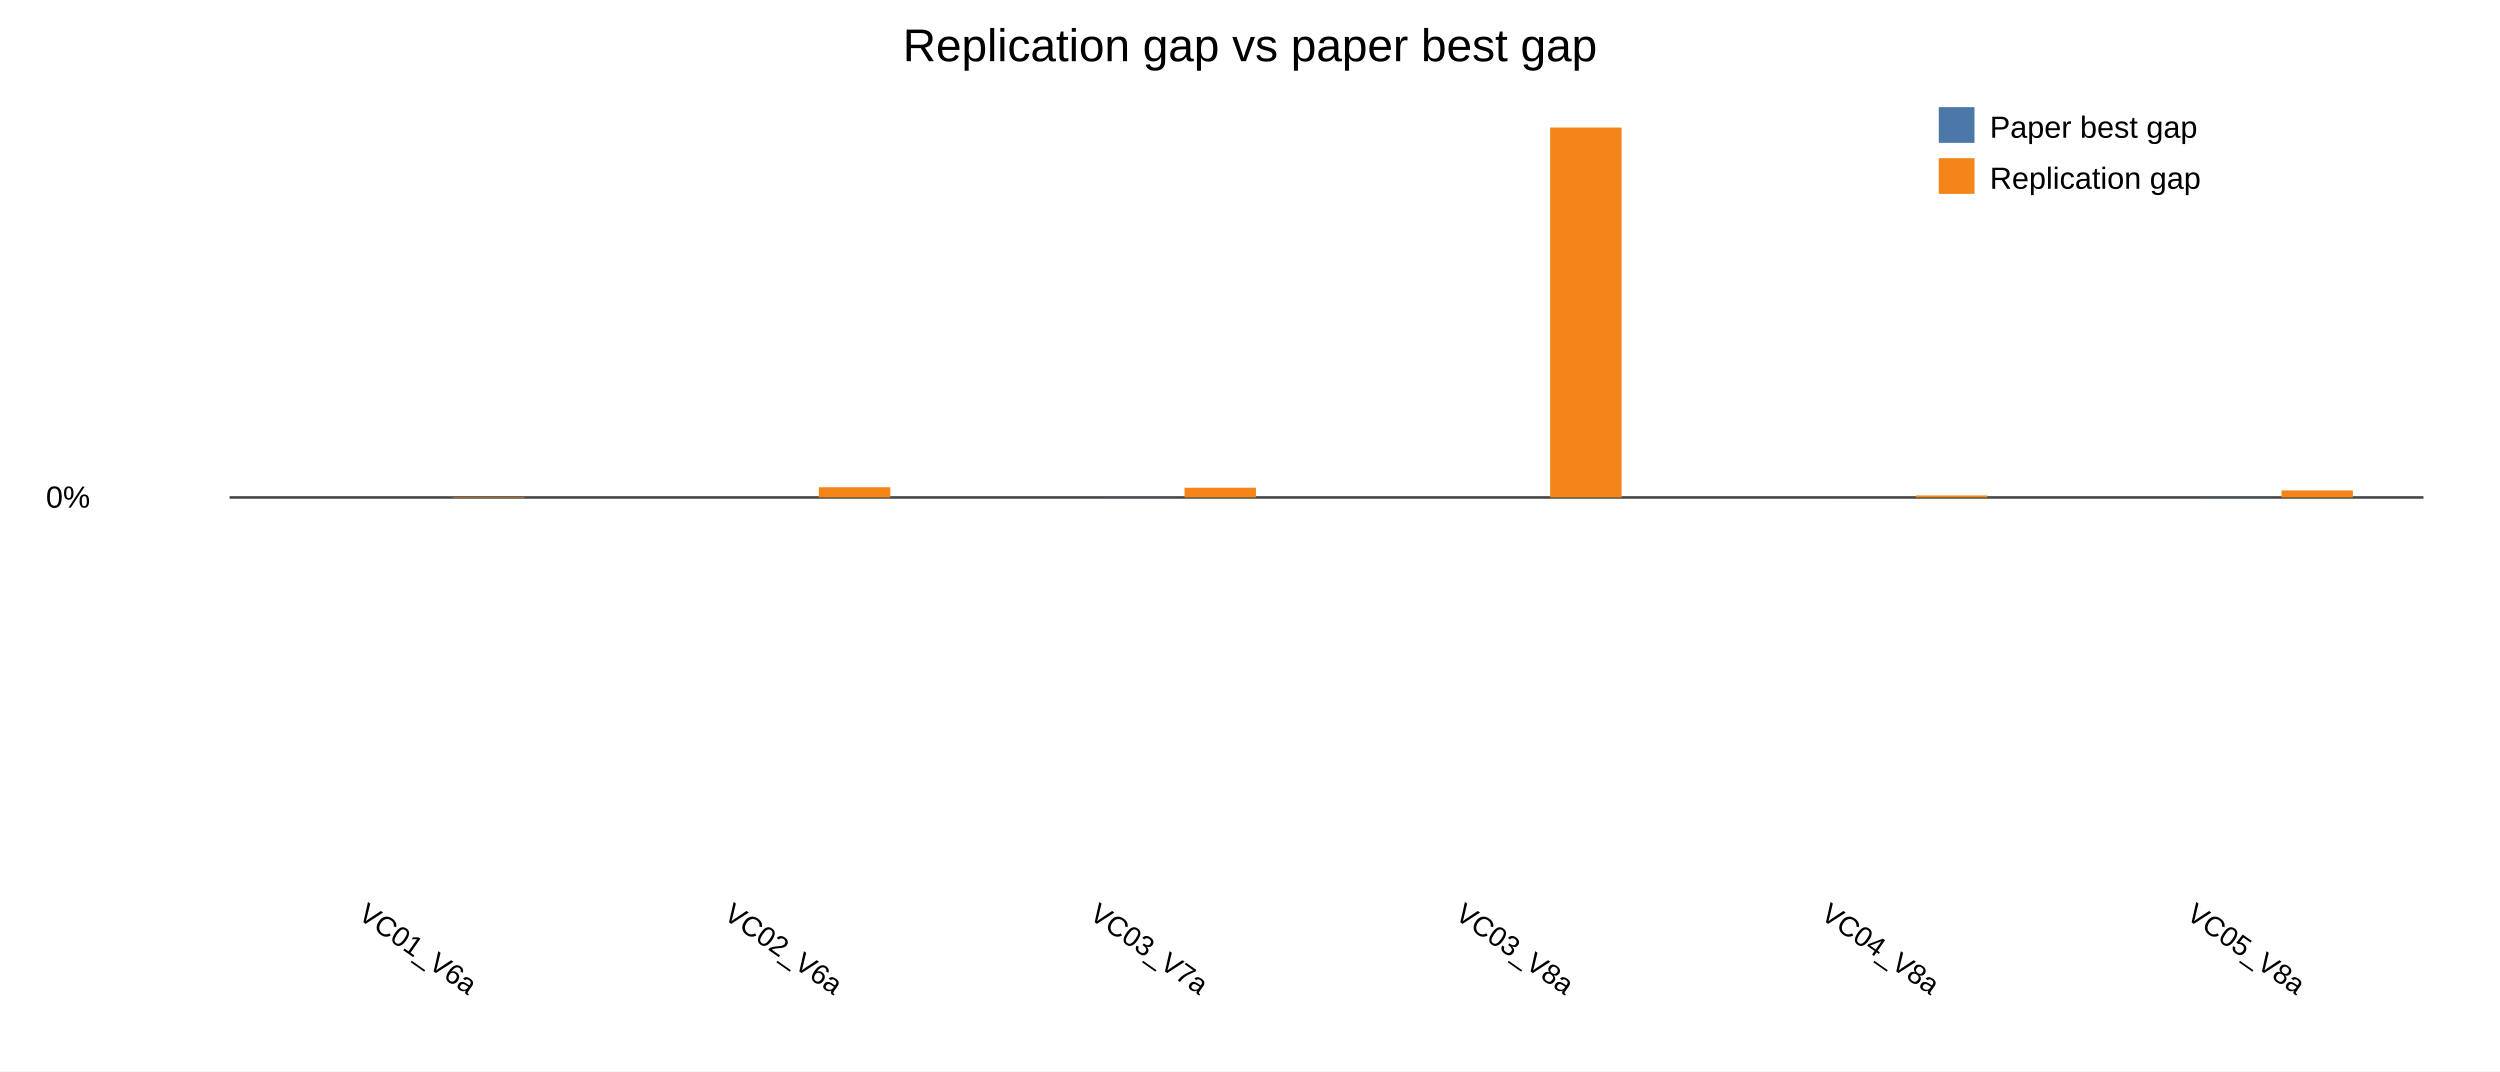
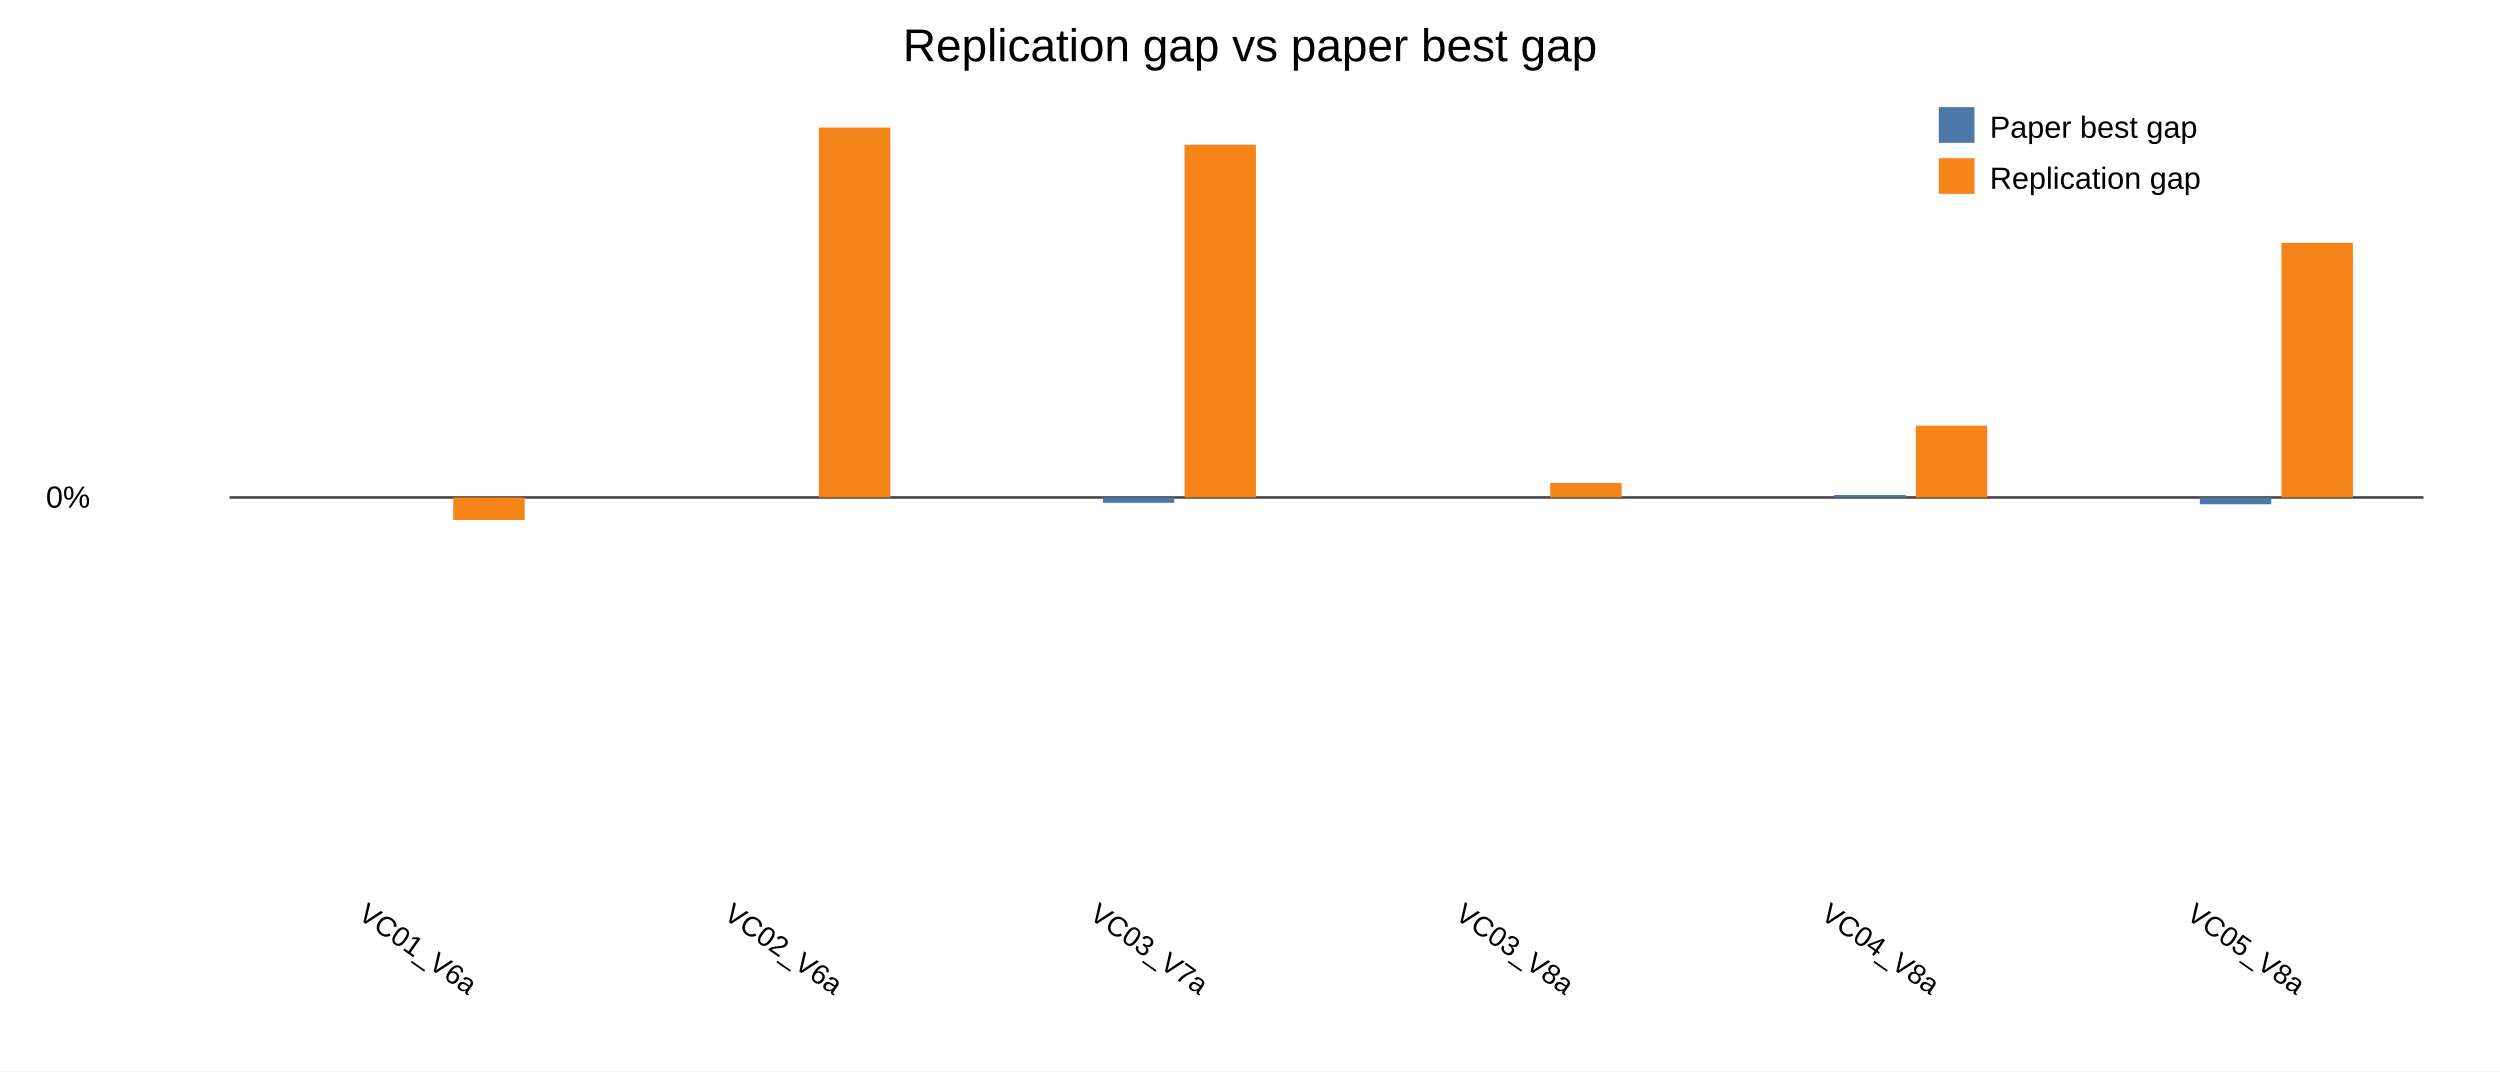
<svg xmlns="http://www.w3.org/2000/svg" width="980" height="420" viewBox="0 0 980 420">
  <rect width="100%" height="100%" fill="white" />
  <text x="490.0" y="24" text-anchor="middle" font-family="Arial" font-size="18">Replication gap vs paper best gap</text>
  <line x1="90" y1="195.0" x2="950" y2="195.0" stroke="#444" />
  <text x="18" y="199.0" font-family="Arial" font-size="12">0%</text>
  <rect x="145.667" y="195.0" width="28.0" height="0.0" fill="#4c78a8" />
-   <rect x="177.667" y="195.0" width="28.0" height="0.244" fill="#f58518" />
+   <rect x="177.667" y="195.0" width="28.0" height="8.832" fill="#f58518" />
  <text x="161.667" y="375" text-anchor="middle" font-family="Arial" font-size="11" transform="rotate(35 161.6667,375)">VC01_V6a</text>
  <rect x="289.0" y="195.0" width="28.0" height="0.0" fill="#4c78a8" />
-   <rect x="321.0" y="191.001" width="28.0" height="3.999" fill="#f58518" />
+   <rect x="321.0" y="50.0" width="28.0" height="145.0" fill="#f58518" />
  <text x="305.0" y="375" text-anchor="middle" font-family="Arial" font-size="11" transform="rotate(35 305.0,375)">VC02_V6a</text>
-   <rect x="432.333" y="195.0" width="28.0" height="0.058" fill="#4c78a8" />
-   <rect x="464.333" y="191.186" width="28.0" height="3.814" fill="#f58518" />
+   <rect x="432.333" y="195.0" width="28.0" height="2.105" fill="#4c78a8" />
+   <rect x="464.333" y="56.716" width="28.0" height="138.284" fill="#f58518" />
  <text x="448.333" y="375" text-anchor="middle" font-family="Arial" font-size="11" transform="rotate(35 448.3333,375)">VC03_V7a</text>
  <rect x="575.667" y="195.0" width="28.0" height="0.0" fill="#4c78a8" />
-   <rect x="607.667" y="50.0" width="28.0" height="145.0" fill="#f58518" />
+   <rect x="607.667" y="189.326" width="28.0" height="5.674" fill="#f58518" />
  <text x="591.667" y="375" text-anchor="middle" font-family="Arial" font-size="11" transform="rotate(35 591.6667,375)">VC03_V8a</text>
-   <rect x="719.0" y="194.973" width="28.0" height="0.027" fill="#4c78a8" />
-   <rect x="751.0" y="194.224" width="28.0" height="0.776" fill="#f58518" />
+   <rect x="719.0" y="194.028" width="28.0" height="0.972" fill="#4c78a8" />
+   <rect x="751.0" y="166.871" width="28.0" height="28.129" fill="#f58518" />
  <text x="735.0" y="375" text-anchor="middle" font-family="Arial" font-size="11" transform="rotate(35 735.0,375)">VC04_V8a</text>
-   <rect x="862.333" y="195.0" width="28.0" height="0.074" fill="#4c78a8" />
-   <rect x="894.333" y="192.248" width="28.0" height="2.752" fill="#f58518" />
+   <rect x="862.333" y="195.0" width="28.0" height="2.672" fill="#4c78a8" />
+   <rect x="894.333" y="95.195" width="28.0" height="99.805" fill="#f58518" />
  <text x="878.333" y="375" text-anchor="middle" font-family="Arial" font-size="11" transform="rotate(35 878.3333,375)">VC05_V8a</text>
  <rect x="760" y="42" width="14" height="14" fill="#4c78a8" />
  <text x="780" y="54" font-family="Arial" font-size="12">Paper best gap</text>
  <rect x="760" y="62" width="14" height="14" fill="#f58518" />
  <text x="780" y="74" font-family="Arial" font-size="12">Replication gap</text>
</svg>
